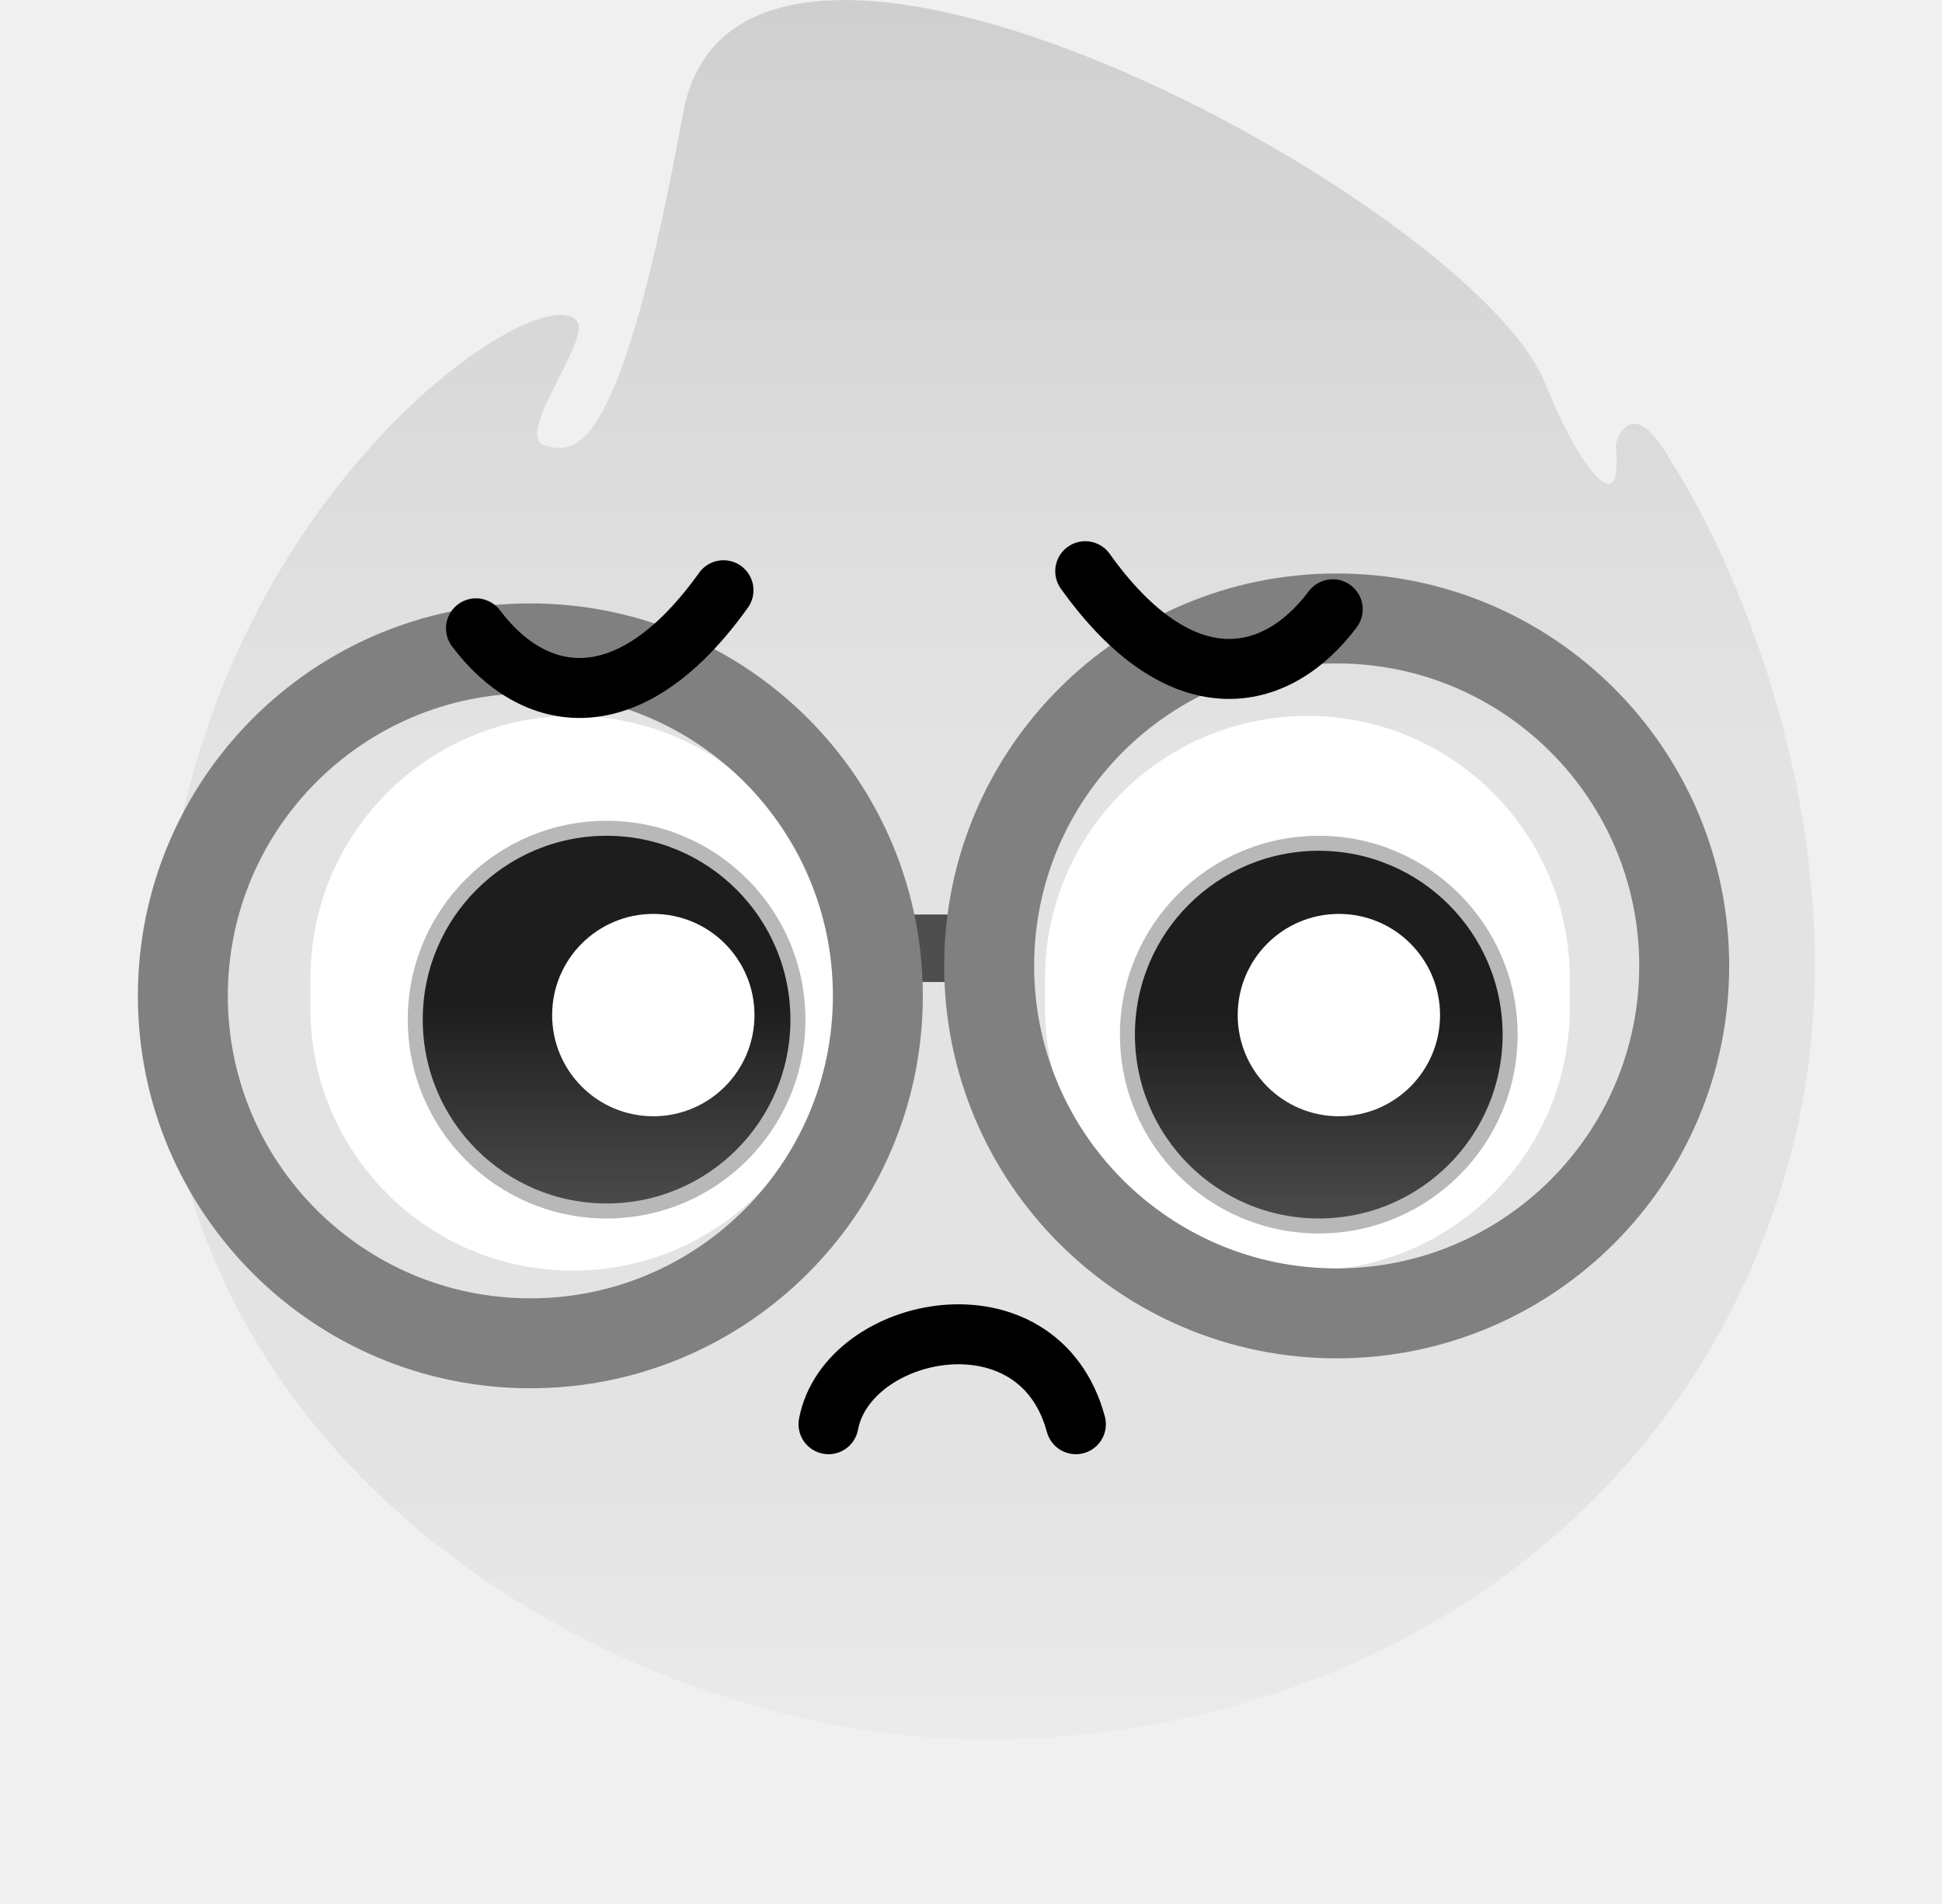
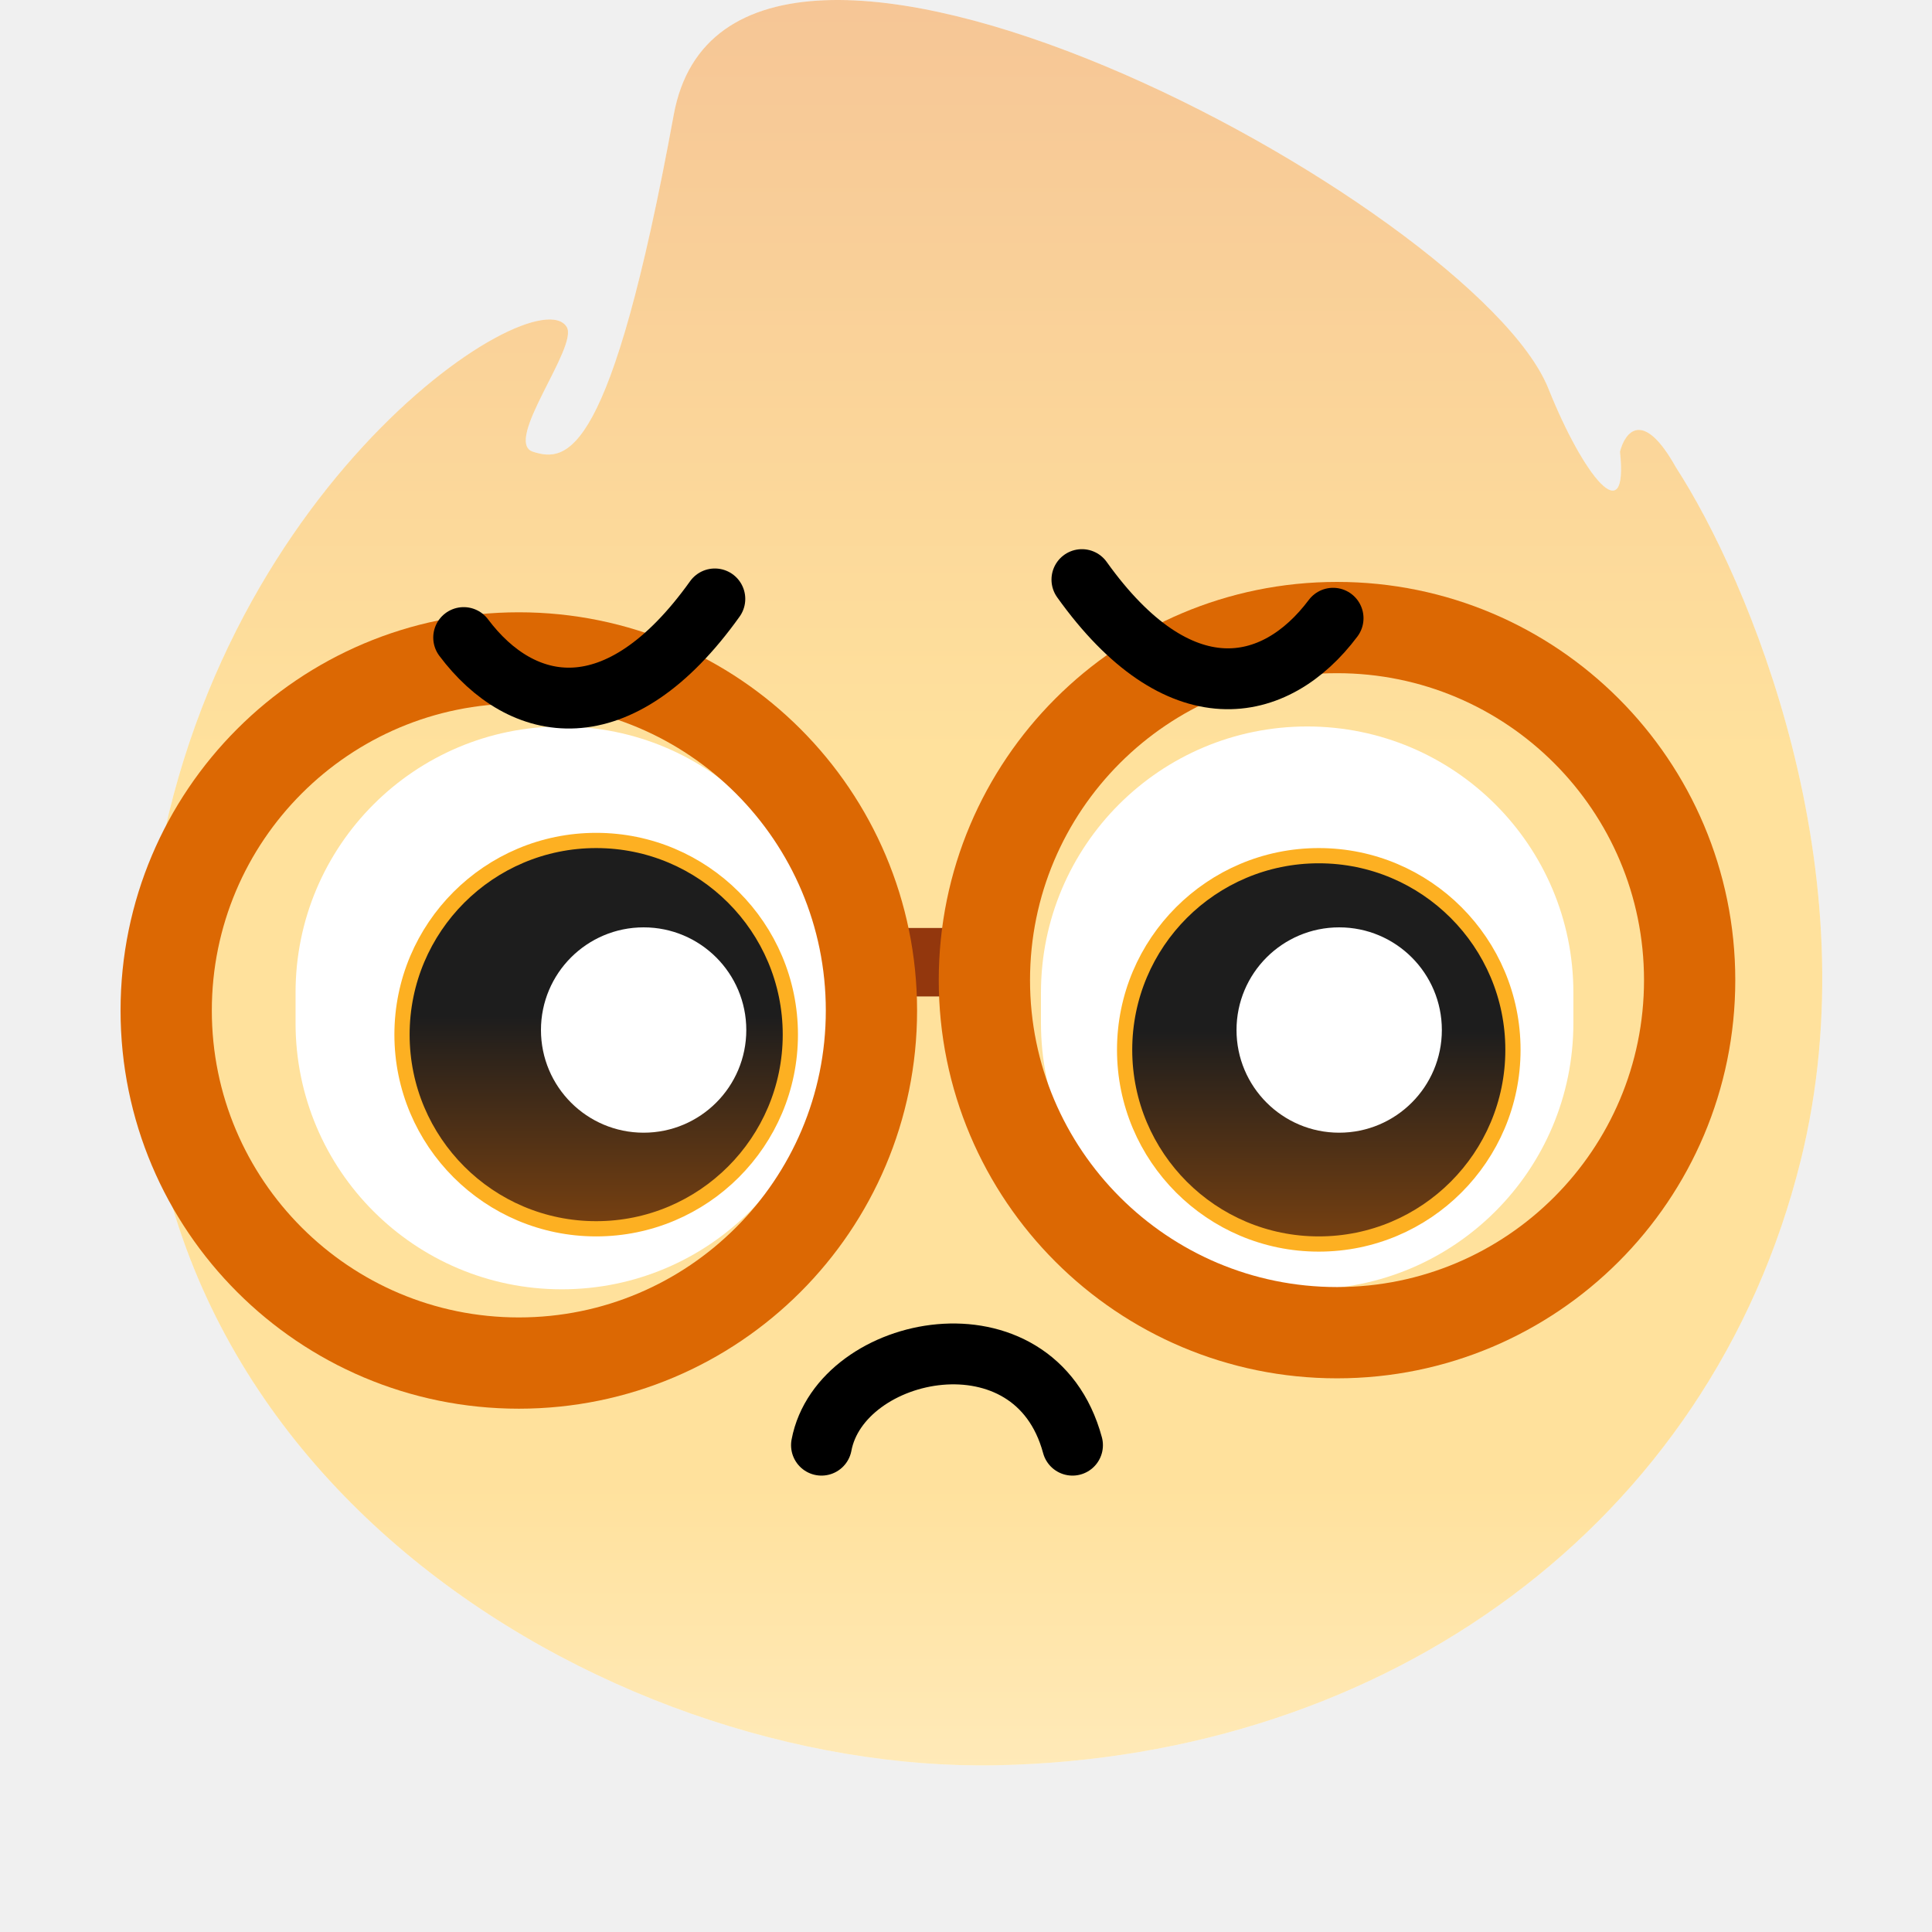
- <svg xmlns="http://www.w3.org/2000/svg" width="51" height="50" viewBox="0 0 51 50" fill="none">
-   <path d="M47.1 30.05C48.969 22.545 45.728 14.952 43.874 12.094C43.018 10.561 42.553 11.186 42.428 11.691C42.65 13.775 41.481 12.322 40.575 10.058C38.677 5.313 19.414 -5.099 17.938 2.972C16.305 11.898 15.169 11.97 14.296 11.691C13.508 11.439 15.477 8.976 15.169 8.463C14.356 7.11 5.536 12.857 4.355 24.035C2.881 37.991 16.17 45.887 26.295 45.685C36.419 45.483 44.764 39.431 47.1 30.05Z" fill="white" />
-   <path d="M47.1 30.05C48.969 22.545 45.728 14.952 43.874 12.094C43.018 10.561 42.553 11.186 42.428 11.691C42.65 13.775 41.481 12.322 40.575 10.058C38.677 5.313 19.414 -5.099 17.938 2.972C16.305 11.898 15.169 11.97 14.296 11.691C13.508 11.439 15.477 8.976 15.169 8.463C14.356 7.11 5.536 12.857 4.355 24.035C2.881 37.991 16.17 45.887 26.295 45.685C36.419 45.483 44.764 39.431 47.1 30.05Z" fill="url(#paint0_linear_2370_104449)" fill-opacity="0.55" />
-   <path d="M21.758 37.401C22.25 34.788 27.27 33.758 28.254 37.401" stroke="black" stroke-width="1.575" stroke-linecap="round" />
-   <path d="M15.042 18.801C18.847 18.801 21.932 21.885 21.932 25.69V26.477C21.932 30.283 18.847 33.367 15.042 33.367C11.237 33.367 8.152 30.283 8.152 26.477V25.69C8.152 21.885 11.237 18.801 15.042 18.801Z" fill="white" />
-   <circle cx="15.93" cy="26.776" r="5.025" fill="url(#paint1_linear_2370_104449)" stroke="#FDB022" stroke-width="0.394" />
-   <circle cx="17.157" cy="26.657" r="2.657" fill="white" />
-   <path d="M34.335 18.801C38.14 18.801 41.225 21.885 41.225 25.69V26.477C41.225 30.283 38.14 33.367 34.335 33.367C30.53 33.367 27.445 30.283 27.445 26.477V25.69C27.445 21.885 30.53 18.801 34.335 18.801Z" fill="white" />
-   <circle cx="34.633" cy="27.17" r="5.025" fill="url(#paint2_linear_2370_104449)" stroke="#FDB022" stroke-width="0.394" />
-   <circle cx="35.161" cy="26.657" r="2.657" fill="white" />
-   <rect x="22.941" y="24.016" width="2.953" height="1.772" fill="#93370D" />
-   <path d="M13.928 17.027C18.968 17.027 23.054 21.113 23.054 26.152C23.054 31.191 18.968 35.276 13.928 35.276C8.888 35.276 4.802 31.191 4.802 26.152C4.802 21.113 8.888 17.027 13.928 17.027Z" stroke="#DC6803" stroke-width="2.362" />
-   <path d="M35.103 16.241C40.144 16.241 44.23 20.327 44.23 25.366C44.229 30.405 40.144 34.49 35.103 34.49C30.064 34.49 25.978 30.405 25.977 25.366C25.977 20.327 30.064 16.241 35.103 16.241Z" stroke="#DC6803" stroke-width="2.362" />
-   <path d="M12.5 16.5C14 18.5 16.5 19 19 15.5" stroke="black" stroke-width="1.575" stroke-linecap="round" />
-   <path d="M35 16C33.5 18 31 18.5 28.5 15" stroke="black" stroke-width="1.575" stroke-linecap="round" />
-   <rect x="0.5" width="50" height="50" fill="black" style="mix-blend-mode:saturation" />
+ <svg xmlns="http://www.w3.org/2000/svg" width="50" height="50" viewBox="0 0 50 50" fill="none">
+   <path d="M46.598 30.05C48.468 22.545 45.226 14.952 43.372 12.094C42.516 10.561 42.051 11.186 41.925 11.691C42.148 13.775 40.979 12.322 40.073 10.058C38.175 5.313 18.912 -5.099 17.436 2.972C15.803 11.898 14.667 11.97 13.794 11.691C13.007 11.439 14.975 8.976 14.667 8.463C13.854 7.11 5.034 12.857 3.853 24.035C2.379 37.991 15.668 45.887 25.793 45.685C35.917 45.483 44.262 39.431 46.598 30.05Z" fill="white" />
+   <path d="M46.598 30.05C48.468 22.545 45.226 14.952 43.372 12.094C42.516 10.561 42.051 11.186 41.925 11.691C42.148 13.775 40.979 12.322 40.073 10.058C38.175 5.313 18.912 -5.099 17.436 2.972C15.803 11.898 14.667 11.97 13.794 11.691C13.007 11.439 14.975 8.976 14.667 8.463C13.854 7.11 5.034 12.857 3.853 24.035C2.379 37.991 15.668 45.887 25.793 45.685C35.917 45.483 44.262 39.431 46.598 30.05Z" fill="url(#paint0_linear_1118_32349)" fill-opacity="0.55" />
+   <path d="M21.26 37.401C21.752 34.788 26.772 33.758 27.756 37.401" stroke="black" stroke-width="1.575" stroke-linecap="round" />
+   <path d="M14.538 18.801C18.343 18.801 21.428 21.885 21.428 25.69V26.477C21.428 30.283 18.343 33.367 14.538 33.367C10.733 33.367 7.649 30.283 7.649 26.477V25.69C7.649 21.885 10.733 18.801 14.538 18.801Z" fill="white" />
+   <circle cx="15.429" cy="26.776" r="5.025" fill="url(#paint1_linear_1118_32349)" stroke="#FDB022" stroke-width="0.394" />
+   <circle cx="16.657" cy="26.657" r="2.657" fill="white" />
+   <path d="M33.829 18.801C37.634 18.801 40.719 21.885 40.719 25.69V26.477C40.719 30.283 37.634 33.367 33.829 33.367C30.024 33.367 26.94 30.283 26.94 26.477V25.69C26.94 21.885 30.024 18.801 33.829 18.801Z" fill="white" />
+   <circle cx="34.13" cy="27.17" r="5.025" fill="url(#paint2_linear_1118_32349)" stroke="#FDB022" stroke-width="0.394" />
+   <circle cx="34.658" cy="26.657" r="2.657" fill="white" />
+   <rect x="22.441" y="24.016" width="2.953" height="1.772" fill="#93370D" />
+   <path d="M13.427 17.027C18.468 17.027 22.553 21.113 22.553 26.152C22.553 31.191 18.467 35.276 13.427 35.276C8.387 35.276 4.301 31.191 4.301 26.152C4.301 21.113 8.387 17.027 13.427 17.027Z" stroke="#DC6803" stroke-width="2.362" />
+   <path d="M34.602 16.241C39.642 16.241 43.728 20.327 43.728 25.366C43.728 30.405 39.642 34.49 34.602 34.49C29.562 34.49 25.476 30.405 25.476 25.366C25.476 20.327 29.562 16.241 34.602 16.241Z" stroke="#DC6803" stroke-width="2.362" />
+   <path d="M12 16.5C13.5 18.5 16 19 18.5 15.5" stroke="black" stroke-width="1.575" stroke-linecap="round" />
+   <path d="M34.5 16C33 18 30.5 18.5 28 15" stroke="black" stroke-width="1.575" stroke-linecap="round" />
  <defs>
-     <linearGradient id="paint0_linear_2370_104449" x1="26.008" y1="-10.728" x2="26.008" y2="56.989" gradientUnits="userSpaceOnUse">
+     <linearGradient id="paint0_linear_1118_32349" x1="25.506" y1="-10.728" x2="25.506" y2="56.989" gradientUnits="userSpaceOnUse">
      <stop stop-color="#E57B39" />
      <stop offset="0.446" stop-color="#FEC84B" />
      <stop offset="0.723" stop-color="#FEC84B" />
      <stop offset="0.904" stop-color="#FFE29E" />
    </linearGradient>
-     <linearGradient id="paint1_linear_2370_104449" x1="15.683" y1="25.022" x2="15.683" y2="37.817" gradientUnits="userSpaceOnUse">
+     <linearGradient id="paint1_linear_1118_32349" x1="15.183" y1="25.022" x2="15.183" y2="37.817" gradientUnits="userSpaceOnUse">
      <stop offset="0.099" stop-color="#1D1D1D" />
      <stop offset="1" stop-color="#DC6803" />
    </linearGradient>
-     <linearGradient id="paint2_linear_2370_104449" x1="34.386" y1="25.416" x2="34.386" y2="38.211" gradientUnits="userSpaceOnUse">
+     <linearGradient id="paint2_linear_1118_32349" x1="33.884" y1="25.416" x2="33.884" y2="38.211" gradientUnits="userSpaceOnUse">
      <stop offset="0.099" stop-color="#1D1D1D" />
      <stop offset="1" stop-color="#DC6803" />
    </linearGradient>
  </defs>
</svg>
